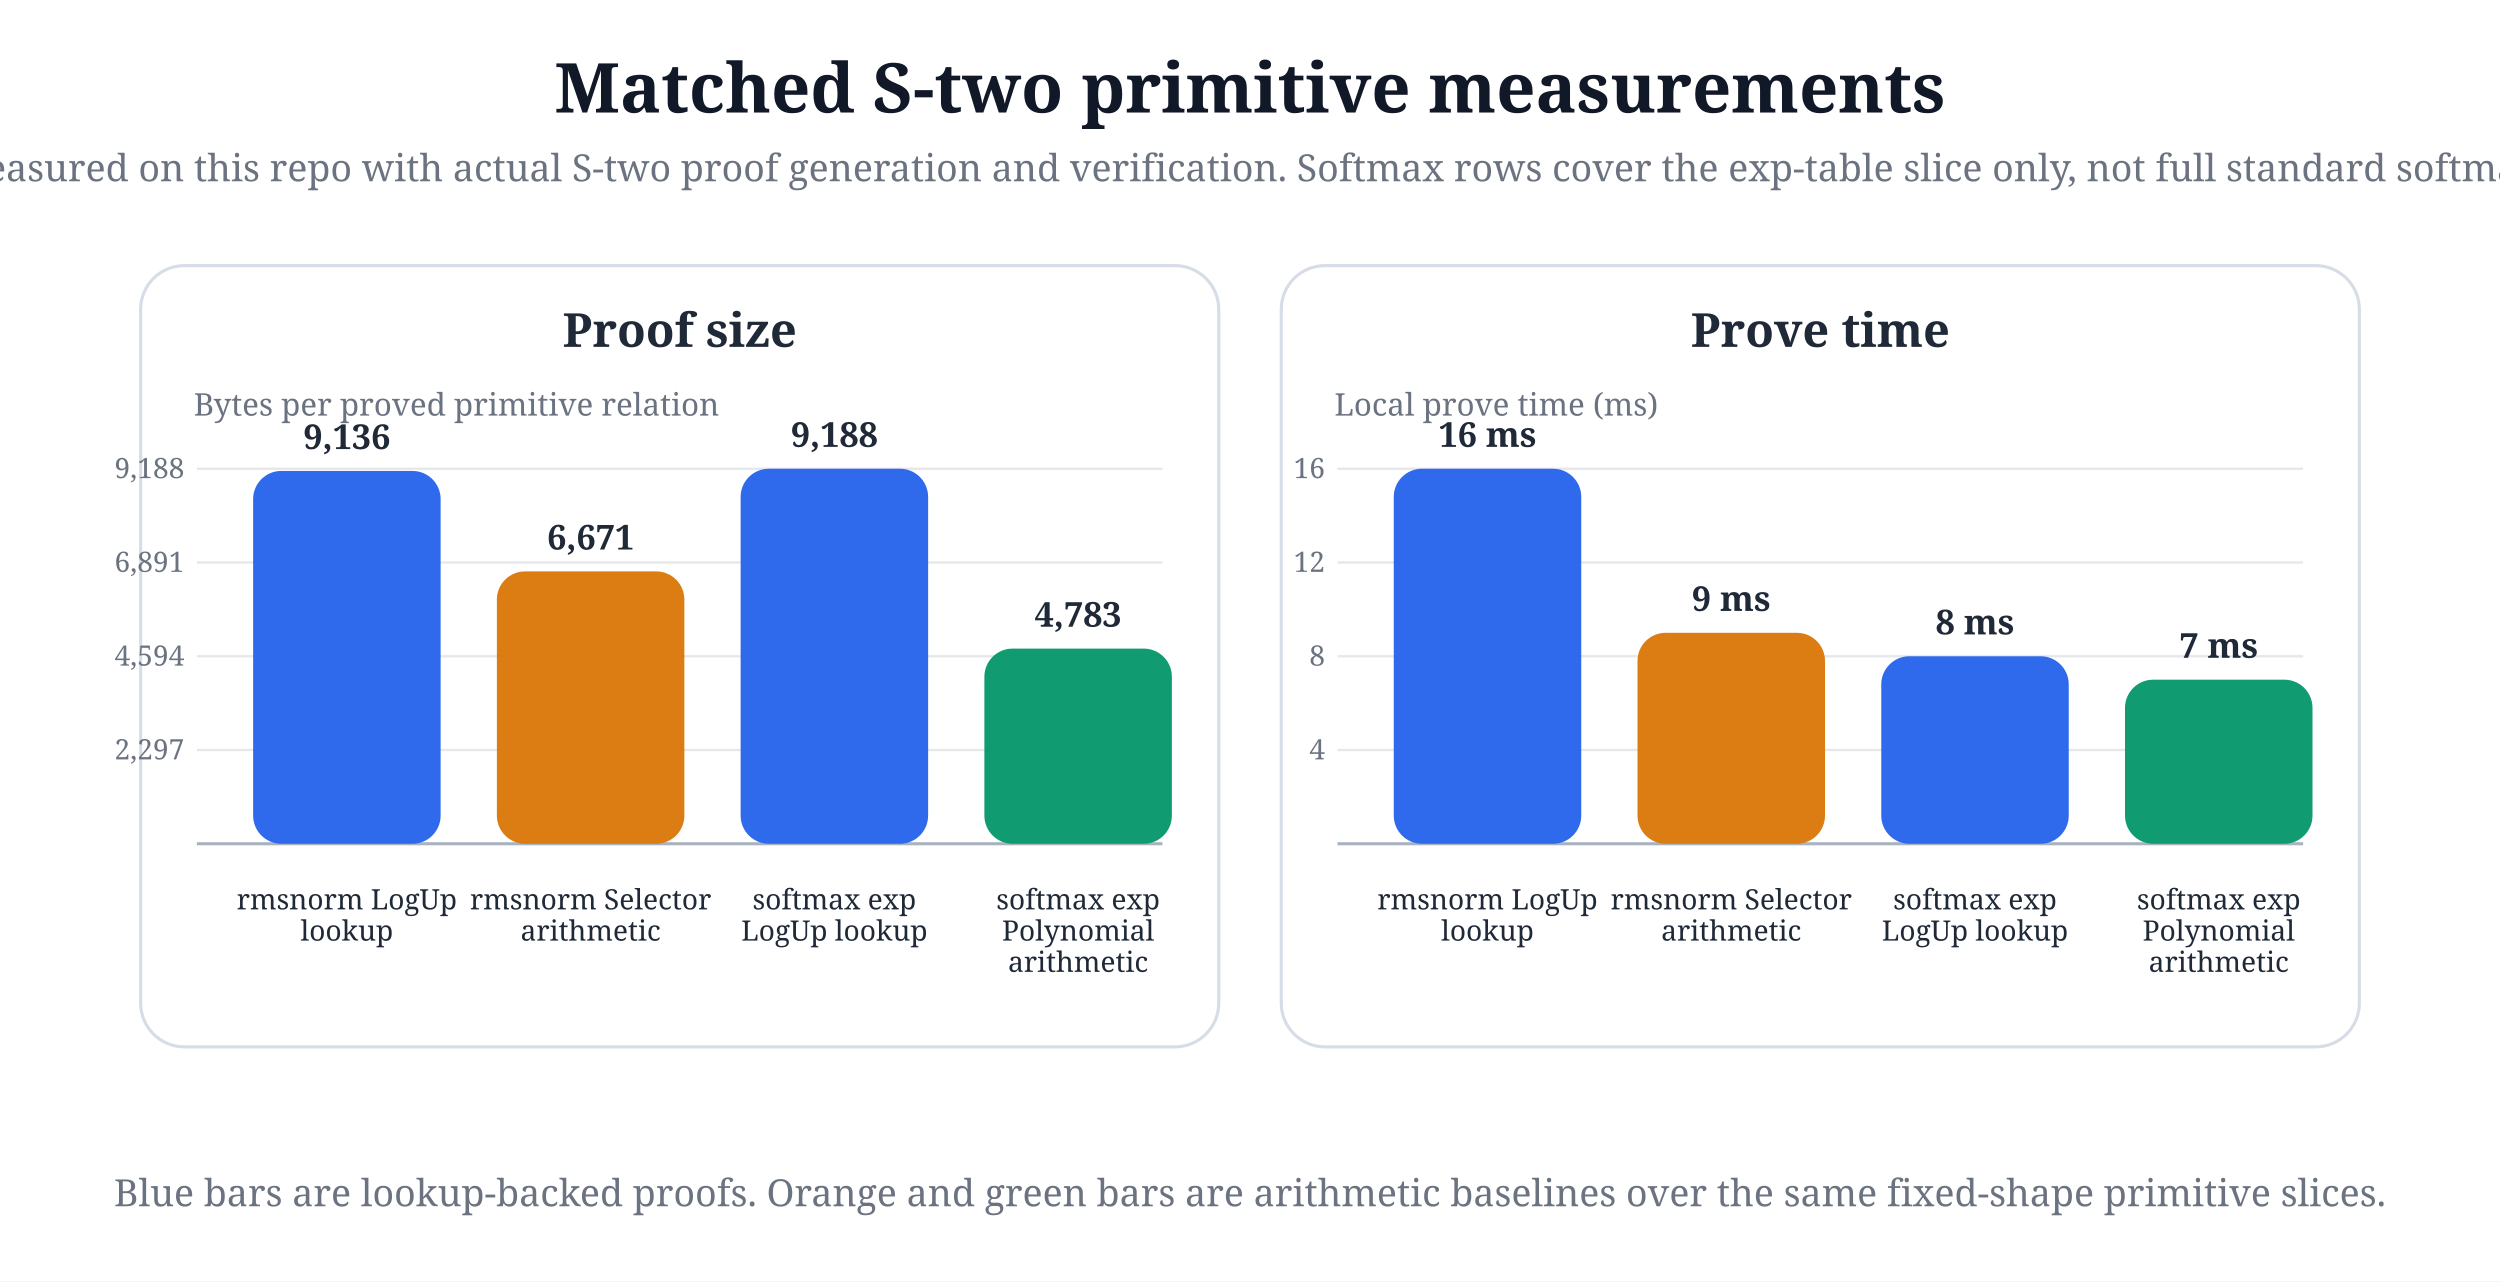
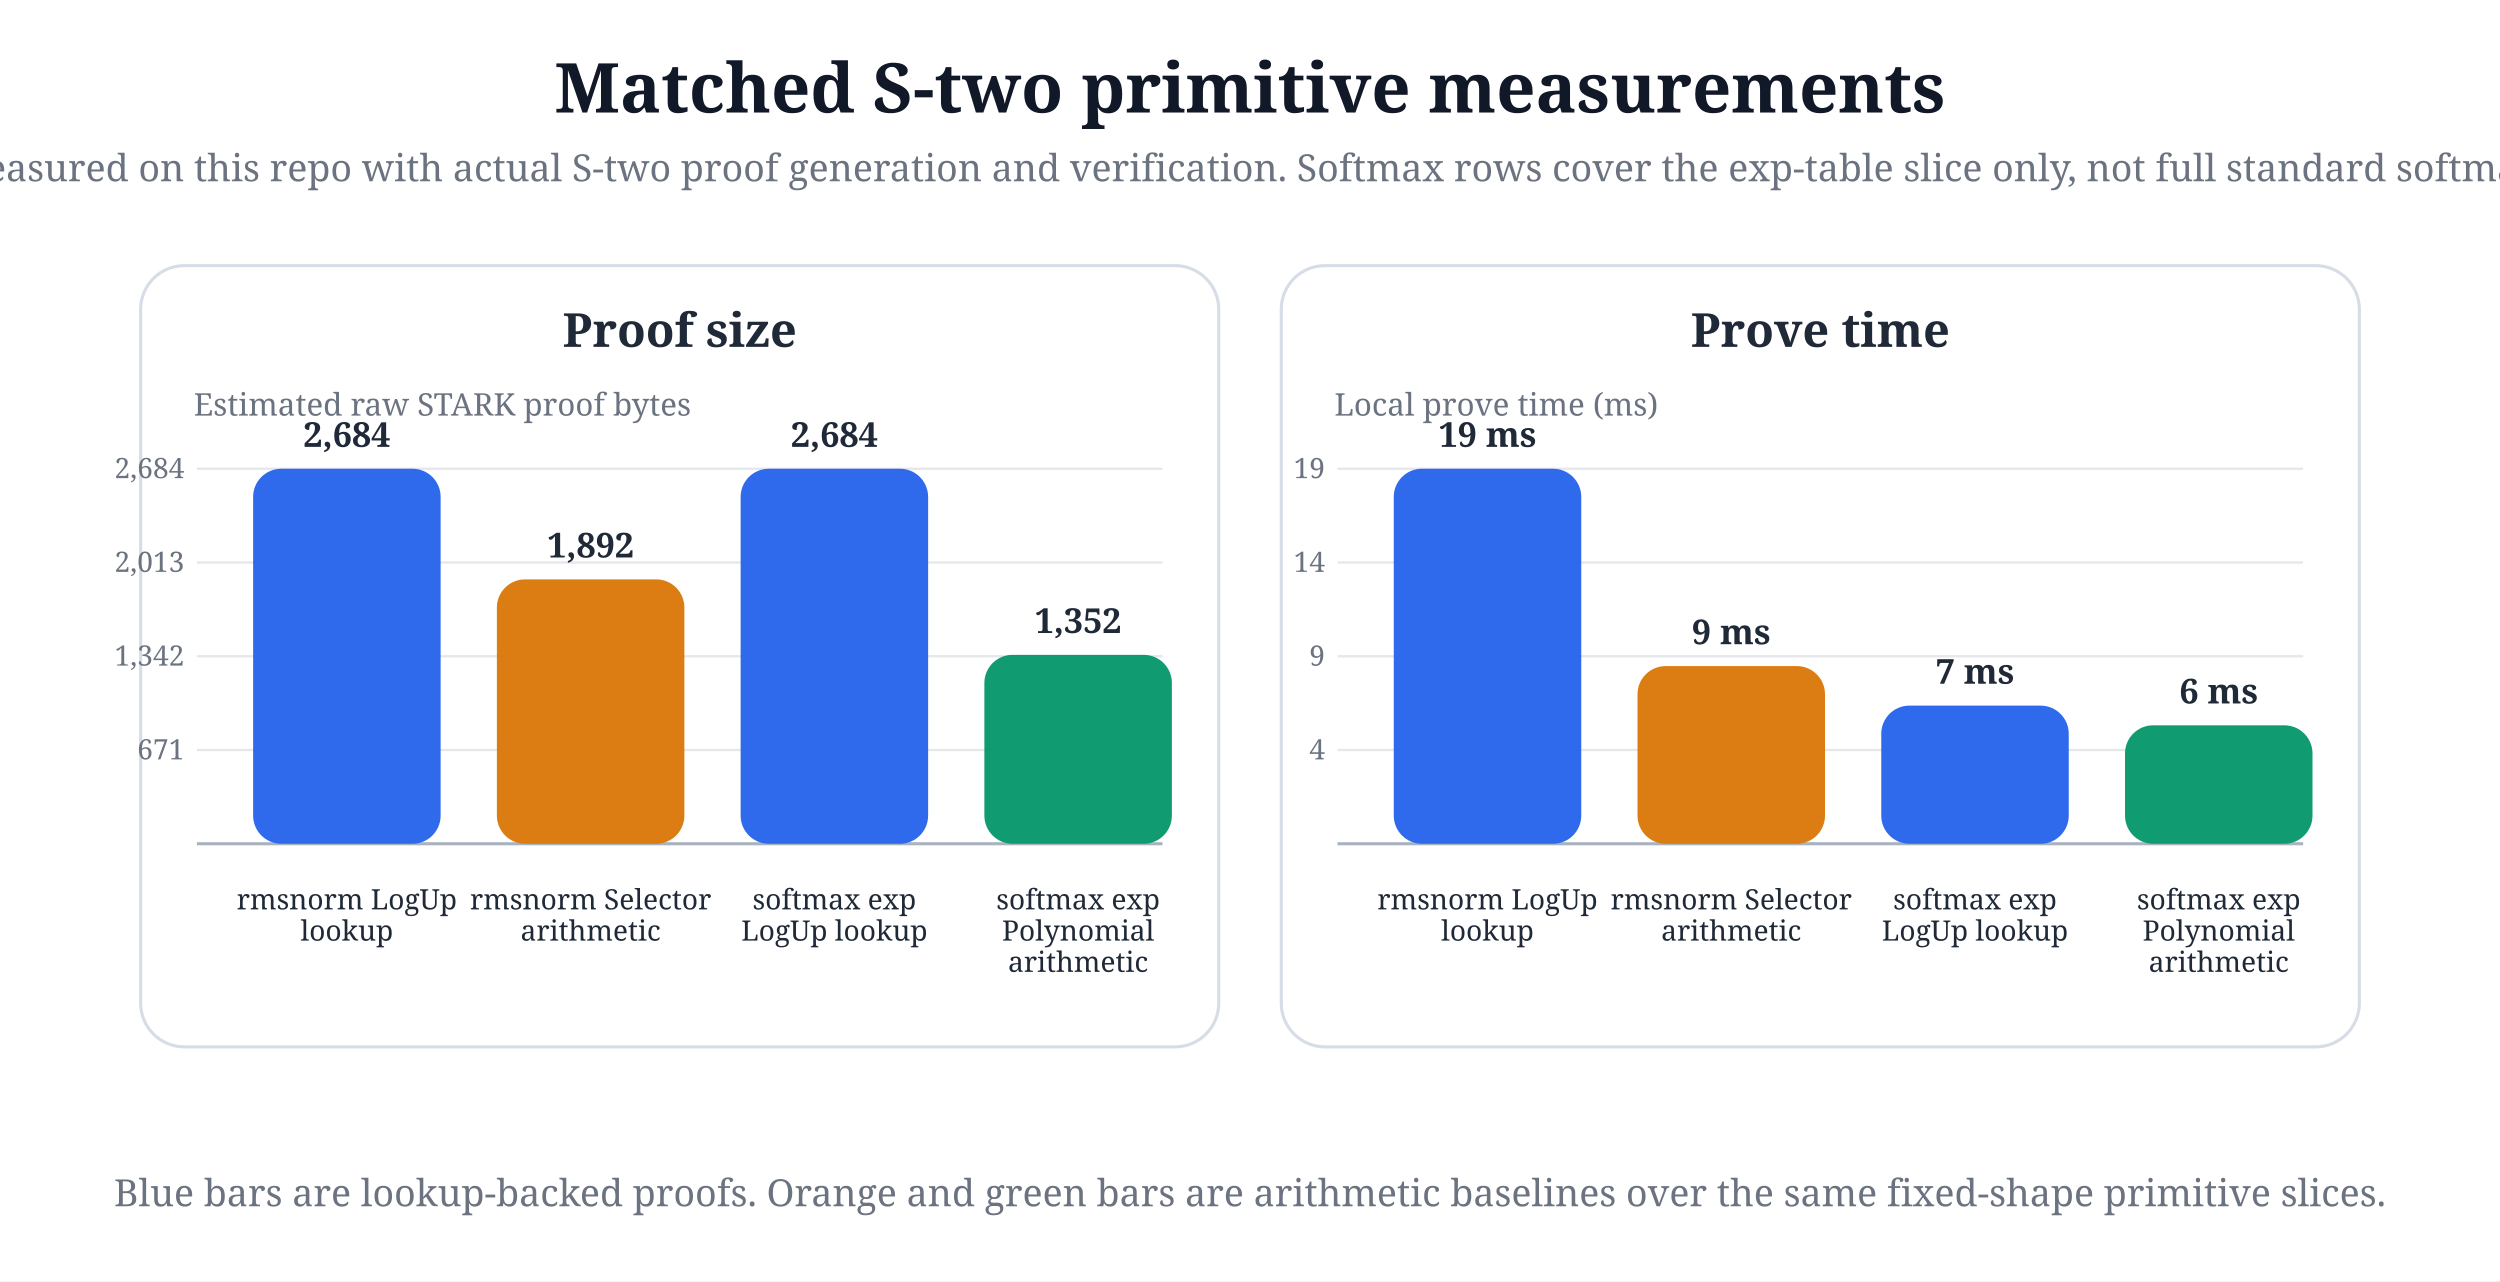
<svg xmlns="http://www.w3.org/2000/svg" width="1600" height="820" viewBox="0 0 1600 820">
  <rect width="100%" height="100%" fill="white" />
  <text x="800.0" y="72" text-anchor="middle" font-family="STIX Two Text, Georgia, serif" font-size="44" font-weight="700" fill="#111827">
    Matched S-two primitive measurements
  </text>
  <text x="800.0" y="116" text-anchor="middle" font-family="STIX Two Text, Georgia, serif" font-size="24" fill="#6B7280">
    Measured on this repo with actual S-two proof generation and verification. Softmax rows cover the exp-table slice only, not full standard softmax.
  </text>
  <rect x="90" y="170" width="690" height="500" rx="28" fill="white" stroke="#D7DDE6" stroke-width="2" />
  <text x="435.0" y="222.0" text-anchor="middle" font-family="STIX Two Text, Georgia, serif" font-size="30" font-weight="600" fill="#1F2937">Proof size</text>
-   <text x="124.0" y="266.0" text-anchor="start" font-family="STIX Two Text, Georgia, serif" font-size="20" font-weight="400" fill="#6B7280">Bytes per proved primitive relation</text>
+   <text x="124.0" y="266.0" text-anchor="start" font-family="STIX Two Text, Georgia, serif" font-size="20" font-weight="400" fill="#6B7280">Estimated raw STARK proof bytes</text>
  <line x1="126" y1="540" x2="744" y2="540" stroke="#A9B3C0" stroke-width="2" />
  <line x1="126" y1="480.0" x2="744" y2="480.0" stroke="#E5E7EB" stroke-width="1.5" />
-   <text x="118" y="486.0" text-anchor="end" font-family="STIX Two Text, Georgia, serif" font-size="18" fill="#6B7280">2,297</text>
+   <text x="118" y="486.0" text-anchor="end" font-family="STIX Two Text, Georgia, serif" font-size="18" fill="#6B7280">671</text>
  <line x1="126" y1="420.0" x2="744" y2="420.0" stroke="#E5E7EB" stroke-width="1.5" />
-   <text x="118" y="426.0" text-anchor="end" font-family="STIX Two Text, Georgia, serif" font-size="18" fill="#6B7280">4,594</text>
+   <text x="118" y="426.0" text-anchor="end" font-family="STIX Two Text, Georgia, serif" font-size="18" fill="#6B7280">1,342</text>
  <line x1="126" y1="360.0" x2="744" y2="360.0" stroke="#E5E7EB" stroke-width="1.5" />
-   <text x="118" y="366.0" text-anchor="end" font-family="STIX Two Text, Georgia, serif" font-size="18" fill="#6B7280">6,891</text>
+   <text x="118" y="366.0" text-anchor="end" font-family="STIX Two Text, Georgia, serif" font-size="18" fill="#6B7280">2,013</text>
  <line x1="126" y1="300.0" x2="744" y2="300.0" stroke="#E5E7EB" stroke-width="1.5" />
-   <text x="118" y="306.0" text-anchor="end" font-family="STIX Two Text, Georgia, serif" font-size="18" fill="#6B7280">9,188</text>
-   <rect x="162" y="301.4" width="120" height="238.6" rx="18" fill="#2563EB" opacity="0.95" />
-   <text x="222.0" y="287.4" text-anchor="middle" font-family="STIX Two Text, Georgia, serif" font-size="22" font-weight="600" fill="#1F2937">9,136</text>
+   <text x="118" y="306.0" text-anchor="end" font-family="STIX Two Text, Georgia, serif" font-size="18" fill="#6B7280">2,684</text>
+   <rect x="162" y="300.0" width="120" height="240.0" rx="18" fill="#2563EB" opacity="0.95" />
+   <text x="222.0" y="286.0" text-anchor="middle" font-family="STIX Two Text, Georgia, serif" font-size="22" font-weight="600" fill="#1F2937">2,684</text>
  <text x="222.0" y="582.0" text-anchor="middle" font-family="STIX Two Text, Georgia, serif" font-size="18" font-weight="400" fill="#1F2937">rmsnorm LogUp</text>
  <text x="222.0" y="602.0" text-anchor="middle" font-family="STIX Two Text, Georgia, serif" font-size="18" font-weight="400" fill="#1F2937">lookup</text>
-   <rect x="318" y="365.7" width="120" height="174.3" rx="18" fill="#D97706" opacity="0.95" />
-   <text x="378.0" y="351.7" text-anchor="middle" font-family="STIX Two Text, Georgia, serif" font-size="22" font-weight="600" fill="#1F2937">6,671</text>
+   <rect x="318" y="370.8" width="120" height="169.2" rx="18" fill="#D97706" opacity="0.95" />
+   <text x="378.0" y="356.8" text-anchor="middle" font-family="STIX Two Text, Georgia, serif" font-size="22" font-weight="600" fill="#1F2937">1,892</text>
  <text x="378.0" y="582.0" text-anchor="middle" font-family="STIX Two Text, Georgia, serif" font-size="18" font-weight="400" fill="#1F2937">rmsnorm Selector</text>
  <text x="378.0" y="602.0" text-anchor="middle" font-family="STIX Two Text, Georgia, serif" font-size="18" font-weight="400" fill="#1F2937">arithmetic</text>
  <rect x="474" y="300.0" width="120" height="240.0" rx="18" fill="#2563EB" opacity="0.95" />
-   <text x="534.0" y="286.0" text-anchor="middle" font-family="STIX Two Text, Georgia, serif" font-size="22" font-weight="600" fill="#1F2937">9,188</text>
+   <text x="534.0" y="286.0" text-anchor="middle" font-family="STIX Two Text, Georgia, serif" font-size="22" font-weight="600" fill="#1F2937">2,684</text>
  <text x="534.0" y="582.0" text-anchor="middle" font-family="STIX Two Text, Georgia, serif" font-size="18" font-weight="400" fill="#1F2937">softmax exp</text>
  <text x="534.0" y="602.0" text-anchor="middle" font-family="STIX Two Text, Georgia, serif" font-size="18" font-weight="400" fill="#1F2937">LogUp lookup</text>
-   <rect x="630" y="415.1" width="120" height="124.9" rx="18" fill="#059669" opacity="0.95" />
-   <text x="690.0" y="401.1" text-anchor="middle" font-family="STIX Two Text, Georgia, serif" font-size="22" font-weight="600" fill="#1F2937">4,783</text>
+   <rect x="630" y="419.1" width="120" height="120.9" rx="18" fill="#059669" opacity="0.95" />
+   <text x="690.0" y="405.1" text-anchor="middle" font-family="STIX Two Text, Georgia, serif" font-size="22" font-weight="600" fill="#1F2937">1,352</text>
  <text x="690.0" y="582.0" text-anchor="middle" font-family="STIX Two Text, Georgia, serif" font-size="18" font-weight="400" fill="#1F2937">softmax exp</text>
  <text x="690.0" y="602.0" text-anchor="middle" font-family="STIX Two Text, Georgia, serif" font-size="18" font-weight="400" fill="#1F2937">Polynomial</text>
  <text x="690.0" y="622.0" text-anchor="middle" font-family="STIX Two Text, Georgia, serif" font-size="18" font-weight="400" fill="#1F2937">arithmetic</text>
  <rect x="820" y="170" width="690" height="500" rx="28" fill="white" stroke="#D7DDE6" stroke-width="2" />
  <text x="1165.0" y="222.0" text-anchor="middle" font-family="STIX Two Text, Georgia, serif" font-size="30" font-weight="600" fill="#1F2937">Prove time</text>
  <text x="854.0" y="266.0" text-anchor="start" font-family="STIX Two Text, Georgia, serif" font-size="20" font-weight="400" fill="#6B7280">Local prove time (ms)</text>
  <line x1="856" y1="540" x2="1474" y2="540" stroke="#A9B3C0" stroke-width="2" />
  <line x1="856" y1="480.0" x2="1474" y2="480.0" stroke="#E5E7EB" stroke-width="1.5" />
  <text x="848" y="486.0" text-anchor="end" font-family="STIX Two Text, Georgia, serif" font-size="18" fill="#6B7280">4</text>
  <line x1="856" y1="420.0" x2="1474" y2="420.0" stroke="#E5E7EB" stroke-width="1.5" />
-   <text x="848" y="426.0" text-anchor="end" font-family="STIX Two Text, Georgia, serif" font-size="18" fill="#6B7280">8</text>
+   <text x="848" y="426.0" text-anchor="end" font-family="STIX Two Text, Georgia, serif" font-size="18" fill="#6B7280">9</text>
  <line x1="856" y1="360.0" x2="1474" y2="360.0" stroke="#E5E7EB" stroke-width="1.5" />
-   <text x="848" y="366.0" text-anchor="end" font-family="STIX Two Text, Georgia, serif" font-size="18" fill="#6B7280">12</text>
+   <text x="848" y="366.0" text-anchor="end" font-family="STIX Two Text, Georgia, serif" font-size="18" fill="#6B7280">14</text>
  <line x1="856" y1="300.0" x2="1474" y2="300.0" stroke="#E5E7EB" stroke-width="1.5" />
-   <text x="848" y="306.0" text-anchor="end" font-family="STIX Two Text, Georgia, serif" font-size="18" fill="#6B7280">16</text>
+   <text x="848" y="306.0" text-anchor="end" font-family="STIX Two Text, Georgia, serif" font-size="18" fill="#6B7280">19</text>
  <rect x="892" y="300.0" width="120" height="240.0" rx="18" fill="#2563EB" opacity="0.95" />
-   <text x="952.0" y="286.0" text-anchor="middle" font-family="STIX Two Text, Georgia, serif" font-size="22" font-weight="600" fill="#1F2937">16 ms</text>
+   <text x="952.0" y="286.0" text-anchor="middle" font-family="STIX Two Text, Georgia, serif" font-size="22" font-weight="600" fill="#1F2937">19 ms</text>
  <text x="952.0" y="582.0" text-anchor="middle" font-family="STIX Two Text, Georgia, serif" font-size="18" font-weight="400" fill="#1F2937">rmsnorm LogUp</text>
  <text x="952.0" y="602.0" text-anchor="middle" font-family="STIX Two Text, Georgia, serif" font-size="18" font-weight="400" fill="#1F2937">lookup</text>
-   <rect x="1048" y="405.0" width="120" height="135.0" rx="18" fill="#D97706" opacity="0.95" />
-   <text x="1108.0" y="391.0" text-anchor="middle" font-family="STIX Two Text, Georgia, serif" font-size="22" font-weight="600" fill="#1F2937">9 ms</text>
+   <rect x="1048" y="426.3" width="120" height="113.7" rx="18" fill="#D97706" opacity="0.95" />
+   <text x="1108.0" y="412.3" text-anchor="middle" font-family="STIX Two Text, Georgia, serif" font-size="22" font-weight="600" fill="#1F2937">9 ms</text>
  <text x="1108.0" y="582.0" text-anchor="middle" font-family="STIX Two Text, Georgia, serif" font-size="18" font-weight="400" fill="#1F2937">rmsnorm Selector</text>
  <text x="1108.0" y="602.0" text-anchor="middle" font-family="STIX Two Text, Georgia, serif" font-size="18" font-weight="400" fill="#1F2937">arithmetic</text>
-   <rect x="1204" y="420.0" width="120" height="120.0" rx="18" fill="#2563EB" opacity="0.95" />
-   <text x="1264.0" y="406.0" text-anchor="middle" font-family="STIX Two Text, Georgia, serif" font-size="22" font-weight="600" fill="#1F2937">8 ms</text>
+   <rect x="1204" y="451.6" width="120" height="88.4" rx="18" fill="#2563EB" opacity="0.95" />
+   <text x="1264.0" y="437.6" text-anchor="middle" font-family="STIX Two Text, Georgia, serif" font-size="22" font-weight="600" fill="#1F2937">7 ms</text>
  <text x="1264.0" y="582.0" text-anchor="middle" font-family="STIX Two Text, Georgia, serif" font-size="18" font-weight="400" fill="#1F2937">softmax exp</text>
  <text x="1264.0" y="602.0" text-anchor="middle" font-family="STIX Two Text, Georgia, serif" font-size="18" font-weight="400" fill="#1F2937">LogUp lookup</text>
-   <rect x="1360" y="435.0" width="120" height="105.0" rx="18" fill="#059669" opacity="0.95" />
-   <text x="1420.0" y="421.0" text-anchor="middle" font-family="STIX Two Text, Georgia, serif" font-size="22" font-weight="600" fill="#1F2937">7 ms</text>
+   <rect x="1360" y="464.2" width="120" height="75.8" rx="18" fill="#059669" opacity="0.95" />
+   <text x="1420.0" y="450.2" text-anchor="middle" font-family="STIX Two Text, Georgia, serif" font-size="22" font-weight="600" fill="#1F2937">6 ms</text>
  <text x="1420.0" y="582.0" text-anchor="middle" font-family="STIX Two Text, Georgia, serif" font-size="18" font-weight="400" fill="#1F2937">softmax exp</text>
  <text x="1420.0" y="602.0" text-anchor="middle" font-family="STIX Two Text, Georgia, serif" font-size="18" font-weight="400" fill="#1F2937">Polynomial</text>
  <text x="1420.0" y="622.0" text-anchor="middle" font-family="STIX Two Text, Georgia, serif" font-size="18" font-weight="400" fill="#1F2937">arithmetic</text>
  <text x="800.0" y="772" text-anchor="middle" font-family="STIX Two Text, Georgia, serif" font-size="24" fill="#6B7280">
    Blue bars are lookup-backed proofs. Orange and green bars are arithmetic baselines over the same fixed-shape primitive slices.
  </text>
</svg>
